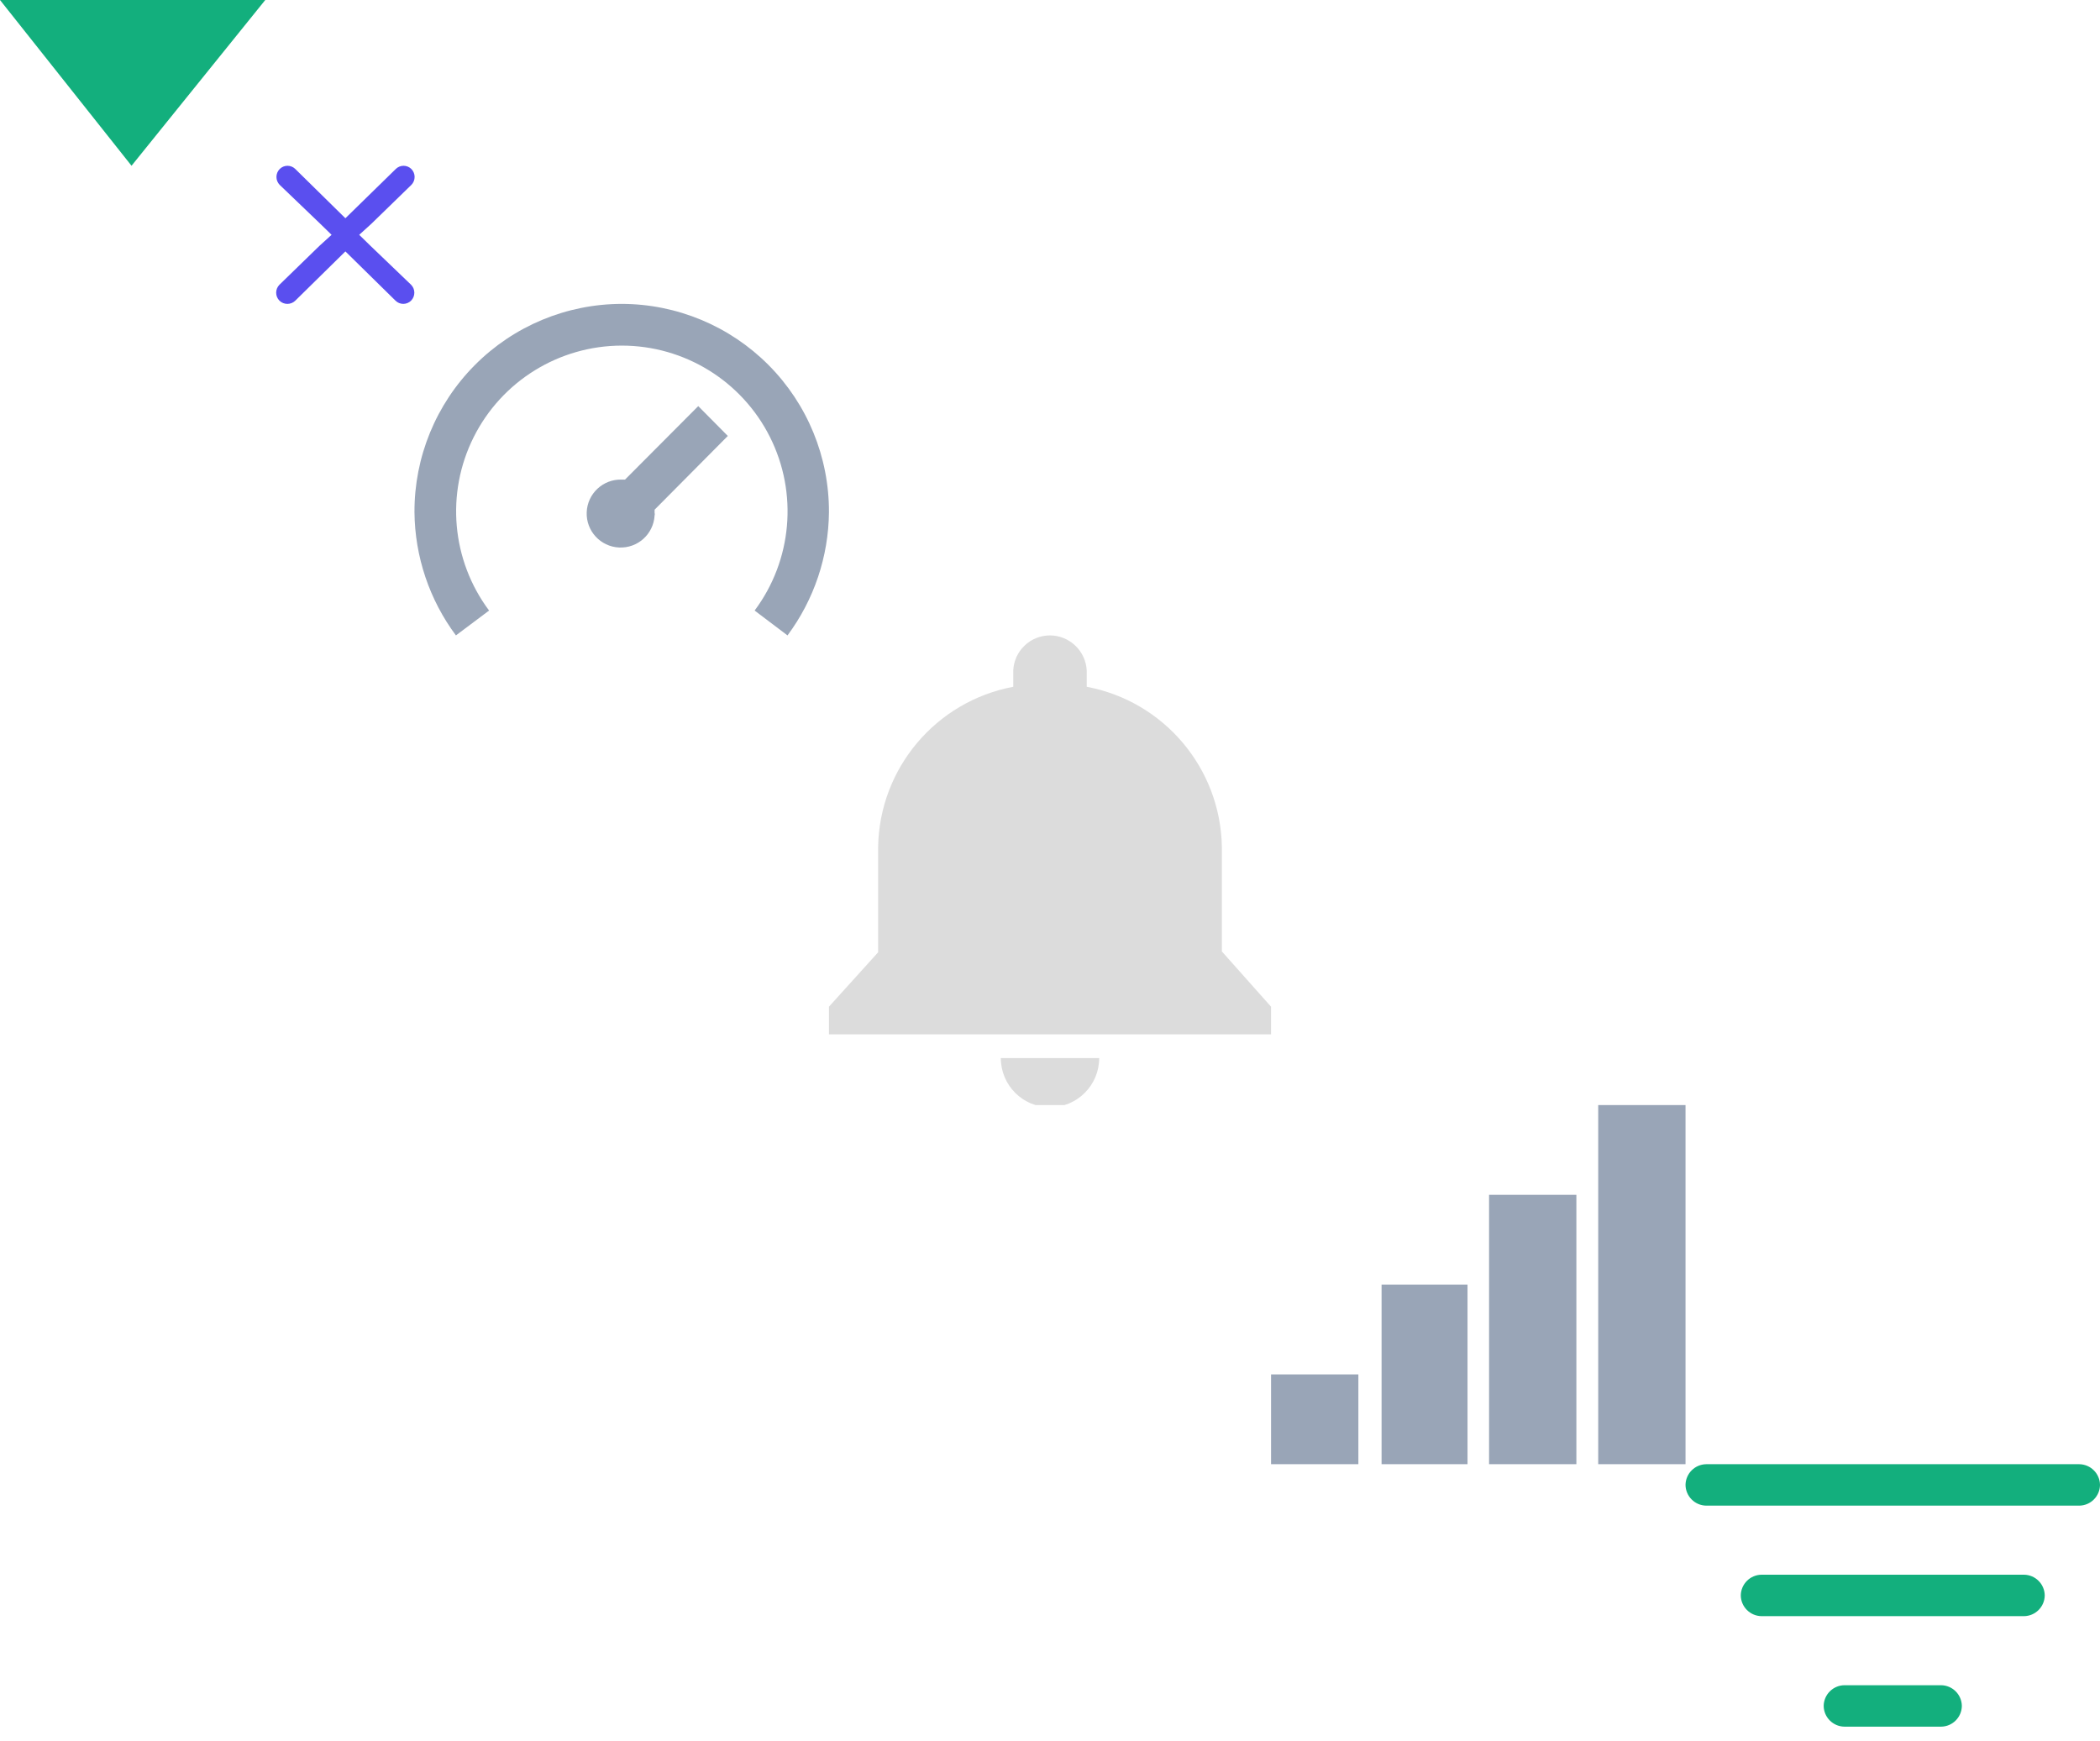
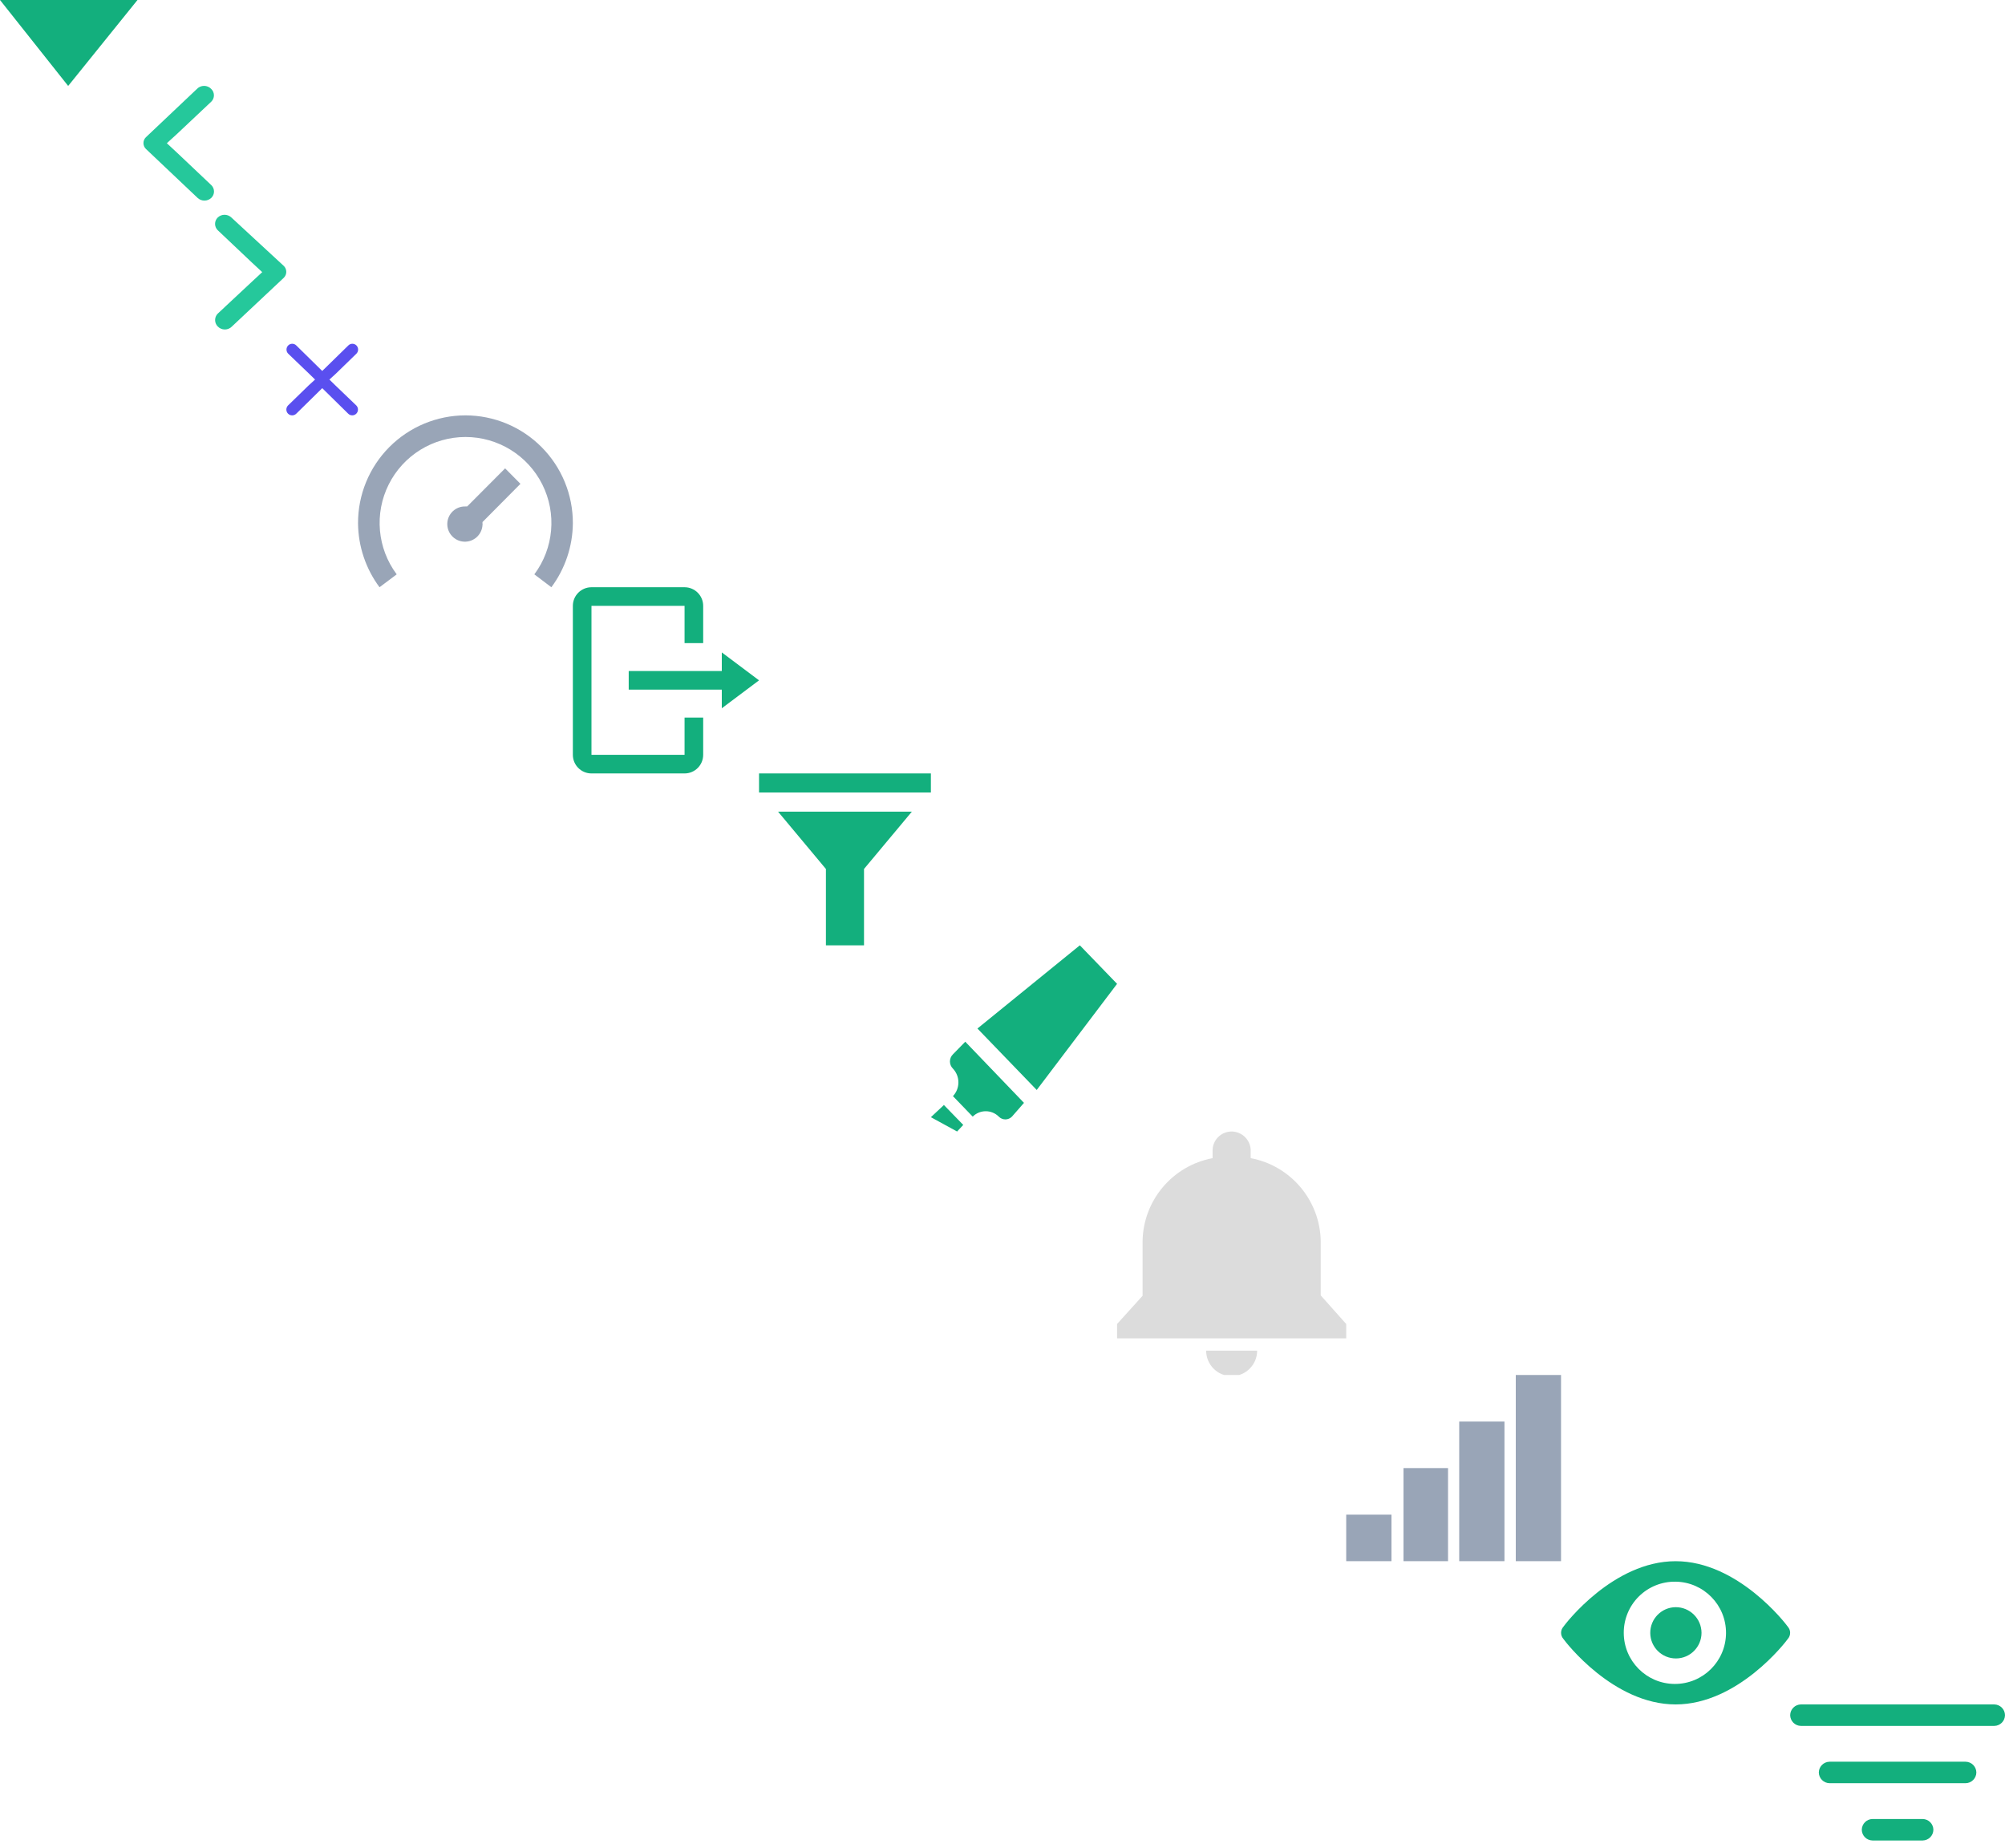
- <svg xmlns="http://www.w3.org/2000/svg" width="76" height="63" viewBox="0 0 76 63">
+ <svg xmlns="http://www.w3.org/2000/svg" width="140" height="129" viewBox="0 0 140 129">
  <svg viewBox="0 0 9.6 6" width="9.6" height="6" id="arrow-down">
    <defs>
      <style>.aa{fill:#13af7d}</style>
    </defs>
    <path class="aa" d="M0 0h9.6L4.76 6z" />
  </svg>
-   <svg viewBox="0 0 5 5" width="5" height="5" id="close" x="10" y="6">
+   <svg viewBox="0 0 4.95 8.01" width="4.95" height="8.01" id="arrow-left" x="10" y="6">
    <defs>
-       <style>.ba{fill:#5a4fef}</style>
+       <style>.ba{fill:#25c89b}</style>
    </defs>
-     <path class="ba" d="M2.5 1.9L4.32.12a.4.4 0 0 1 .57 0 .41.41 0 0 1 0 .57L3.44 2.1 3 2.5l.41.4 1.47 1.41a.41.41 0 0 1 0 .57.4.4 0 0 1-.57 0L2.5 3.1.69 4.88a.41.41 0 0 1-.58 0 .41.41 0 0 1 0-.57L1.56 2.9 2 2.5l-.41-.4L.12.69a.41.41 0 0 1 0-.57.4.4 0 0 1 .57 0z" />
+     <path class="ba" d="M4.76 7.81a.62.62 0 0 0 0-.88L2.34 4.64 1.65 4l.69-.63L4.75 1.1a.62.62 0 0 0 0-.89.69.69 0 0 0-1 0L.19 3.58a.57.57 0 0 0 0 .82L3.8 7.82a.7.7 0 0 0 .96-.01z" />
  </svg>
-   <svg viewBox="0 0 15 12" width="15" height="12" id="dashboard" x="15" y="11">
+   <svg viewBox="0 0 4.95 8.01" width="4.95" height="8.01" id="arrow-right" x="15" y="15">
    <defs>
-       <style>.ca{fill:#99a5b7}</style>
+       <style>.ca{fill:#25c89b}</style>
    </defs>
-     <path class="ca" d="M7.5 0A7.51 7.51 0 0 0 0 7.54 7.59 7.59 0 0 0 1.5 12l1.2-.9a6 6 0 0 1 4.8-9.59 6 6 0 0 1 4.81 9.59l1.19.9A7.59 7.59 0 0 0 15 7.54 7.51 7.51 0 0 0 7.5 0zm2.77 3.7L7.62 6.36H7.5a1.23 1.23 0 1 0 1.19 1.3.17.17 0 0 0 0-.1v-.11l2.65-2.67-1.07-1.08z" />
+     <path class="ca" d="M.2.19a.62.62 0 0 0 0 .88l2.42 2.29.69.64-.69.64L.2 6.9a.64.64 0 0 0 0 .89.69.69 0 0 0 1 0l3.62-3.4a.58.58 0 0 0 0-.82L1.15.18A.69.69 0 0 0 .2.19z" />
  </svg>
-   <svg viewBox="0 0 16 17" width="16" height="17" id="notification" x="30" y="23">
+   <svg viewBox="0 0 5 5" width="5" height="5" id="close" x="20" y="24">
    <defs>
-       <style>.da{fill:#dcdcdc}</style>
+       <style>.da{fill:#5a4fef}</style>
    </defs>
-     <path class="da" d="M8 0a1.33 1.33 0 0 0-1.33 1.27v.59a6 6 0 0 0-4.89 5.79v3.82L0 13.44v1h16v-1l-1.78-2V7.65a6 6 0 0 0-4.89-5.79v-.58A1.34 1.34 0 0 0 8 0zM6.22 15.3a1.78 1.78 0 0 0 3.56 0z" />
+     <path class="da" d="M2.5 1.9L4.32.12a.4.4 0 0 1 .57 0 .41.41 0 0 1 0 .57L3.44 2.1 3 2.5l.41.4 1.47 1.41a.41.41 0 0 1 0 .57.4.4 0 0 1-.57 0L2.5 3.1.69 4.88a.41.41 0 0 1-.58 0 .41.41 0 0 1 0-.57L1.56 2.9 2 2.5l-.41-.4L.12.69a.41.41 0 0 1 0-.57.4.4 0 0 1 .57 0z" />
  </svg>
-   <svg viewBox="0 0 15 13" width="15" height="13" id="report" x="46" y="40">
+   <svg viewBox="0 0 15 12" width="15" height="12" id="dashboard" x="25" y="29">
    <defs>
      <style>.ea{fill:#99a5b7}</style>
    </defs>
-     <path class="ea" d="M11.84 0v13H15V0zM7.89 3.25V13h3.16V3.25zM4 6.5V13h3.11V6.5zM0 9.75V13h3.16V9.75z" />
+     <path class="ea" d="M7.5 0A7.51 7.51 0 0 0 0 7.54 7.59 7.59 0 0 0 1.5 12l1.2-.9a6 6 0 0 1 4.8-9.59 6 6 0 0 1 4.81 9.59l1.19.9A7.59 7.59 0 0 0 15 7.54 7.51 7.51 0 0 0 7.5 0zm2.77 3.7L7.62 6.36H7.5a1.23 1.23 0 1 0 1.19 1.3.17.17 0 0 0 0-.1v-.11l2.65-2.67-1.07-1.08z" />
  </svg>
-   <svg viewBox="0 0 15 9.5" width="15" height="9.5" id="submit" x="61" y="53">
+   <svg viewBox="0 0 13 13" width="13" height="13" id="export" x="40" y="41">
    <defs>
      <style>.fa{fill:#13af7d}</style>
    </defs>
-     <path class="fa" d="M.75 0h13.5a.76.76 0 0 1 .75.75.76.76 0 0 1-.75.75H.75A.76.76 0 0 1 0 .75.76.76 0 0 1 .75 0zM2.75 4h9.5a.76.76 0 0 1 .75.75.76.76 0 0 1-.75.75h-9.5A.76.76 0 0 1 2 4.75.76.76 0 0 1 2.75 4zM5.75 8h3.5a.76.76 0 0 1 .75.75.76.76 0 0 1-.75.75h-3.5A.76.76 0 0 1 5 8.75.76.76 0 0 1 5.75 8z" />
+     <path class="fa" d="M1.3 0A1.3 1.3 0 0 0 0 1.3v10.4A1.3 1.3 0 0 0 1.3 13h6.5a1.3 1.3 0 0 0 1.3-1.3V9.1H7.8v2.6H1.3V1.3h6.5v2.6h1.3V1.3A1.3 1.3 0 0 0 7.8 0zm9.1 4.55v1.3H3.9v1.3h6.5v1.3L13 6.5z" />
+   </svg>
+   <svg viewBox="0 0 12 12" width="12" height="12" id="filter" x="53" y="54">
+     <defs>
+       <style>.ga{fill:#13af7d}</style>
+     </defs>
+     <path class="ga" d="M0 0v1.33h12V0zm1.33 2.67l3.34 4V12h2.66V6.67l3.34-4z" />
+   </svg>
+   <svg viewBox="0 0 13 13" width="13" height="13" id="highlight" x="65" y="66">
+     <defs>
+       <style>.ha{fill:#13af7d}</style>
+     </defs>
+     <path class="ha" d="M10.4 0L3.25 5.81l4.14 4.29L13 2.69zm-8 6.73l-.86.88a.7.7 0 0 0 0 1 1.4 1.4 0 0 1 0 1.92l1.38 1.43a1.29 1.29 0 0 1 1.82 0 .64.64 0 0 0 .92 0L6.5 11zm-1.47 4.4L0 12l1.83 1 .43-.46-1.37-1.41z" />
+   </svg>
+   <svg viewBox="0 0 16 17" width="16" height="17" id="notification" x="78" y="79">
+     <defs>
+       <style>.ia{fill:#dcdcdc}</style>
+     </defs>
+     <path class="ia" d="M8 0a1.33 1.33 0 0 0-1.33 1.27v.59a6 6 0 0 0-4.89 5.79v3.82L0 13.44v1h16v-1l-1.78-2V7.65a6 6 0 0 0-4.89-5.79v-.58A1.34 1.34 0 0 0 8 0zM6.22 15.3a1.78 1.78 0 0 0 3.56 0z" />
+   </svg>
+   <svg viewBox="0 0 15 13" width="15" height="13" id="report" x="94" y="96">
+     <defs>
+       <style>.ja{fill:#99a5b7}</style>
+     </defs>
+     <path class="ja" d="M11.84 0v13H15V0zM7.89 3.25V13h3.16V3.25zM4 6.5V13h3.11V6.5zM0 9.75V13h3.16V9.75z" />
+   </svg>
+   <svg viewBox="0 0 16 10" width="16" height="10" id="show" x="109" y="109">
+     <defs>
+       <style>.ka{fill:#13af7d}</style>
+     </defs>
+     <path class="ka" d="M8 0C3.65 0 .31 4.36.16 4.58a.64.64 0 0 0 0 .84C.31 5.64 3.65 10 8 10s7.69-4.36 7.84-4.58a.64.64 0 0 0 0-.84C15.69 4.36 12.35 0 8 0zm0 1.43A3.57 3.57 0 1 1 4.38 5 3.56 3.56 0 0 1 8 1.43zm0 1.78A1.79 1.79 0 1 0 9.81 5 1.8 1.8 0 0 0 8 3.21z" />
+   </svg>
+   <svg viewBox="0 0 15 9.5" width="15" height="9.5" id="submit" x="125" y="119">
+     <defs>
+       <style>.la{fill:#13af7d}</style>
+     </defs>
+     <path class="la" d="M.75 0h13.5a.76.76 0 0 1 .75.75.76.76 0 0 1-.75.75H.75A.76.76 0 0 1 0 .75.76.76 0 0 1 .75 0zM2.75 4h9.5a.76.76 0 0 1 .75.75.76.76 0 0 1-.75.75h-9.5A.76.76 0 0 1 2 4.75.76.76 0 0 1 2.75 4zM5.75 8h3.5a.76.76 0 0 1 .75.75.76.76 0 0 1-.75.75h-3.5A.76.76 0 0 1 5 8.75.76.76 0 0 1 5.75 8z" />
  </svg>
</svg>
